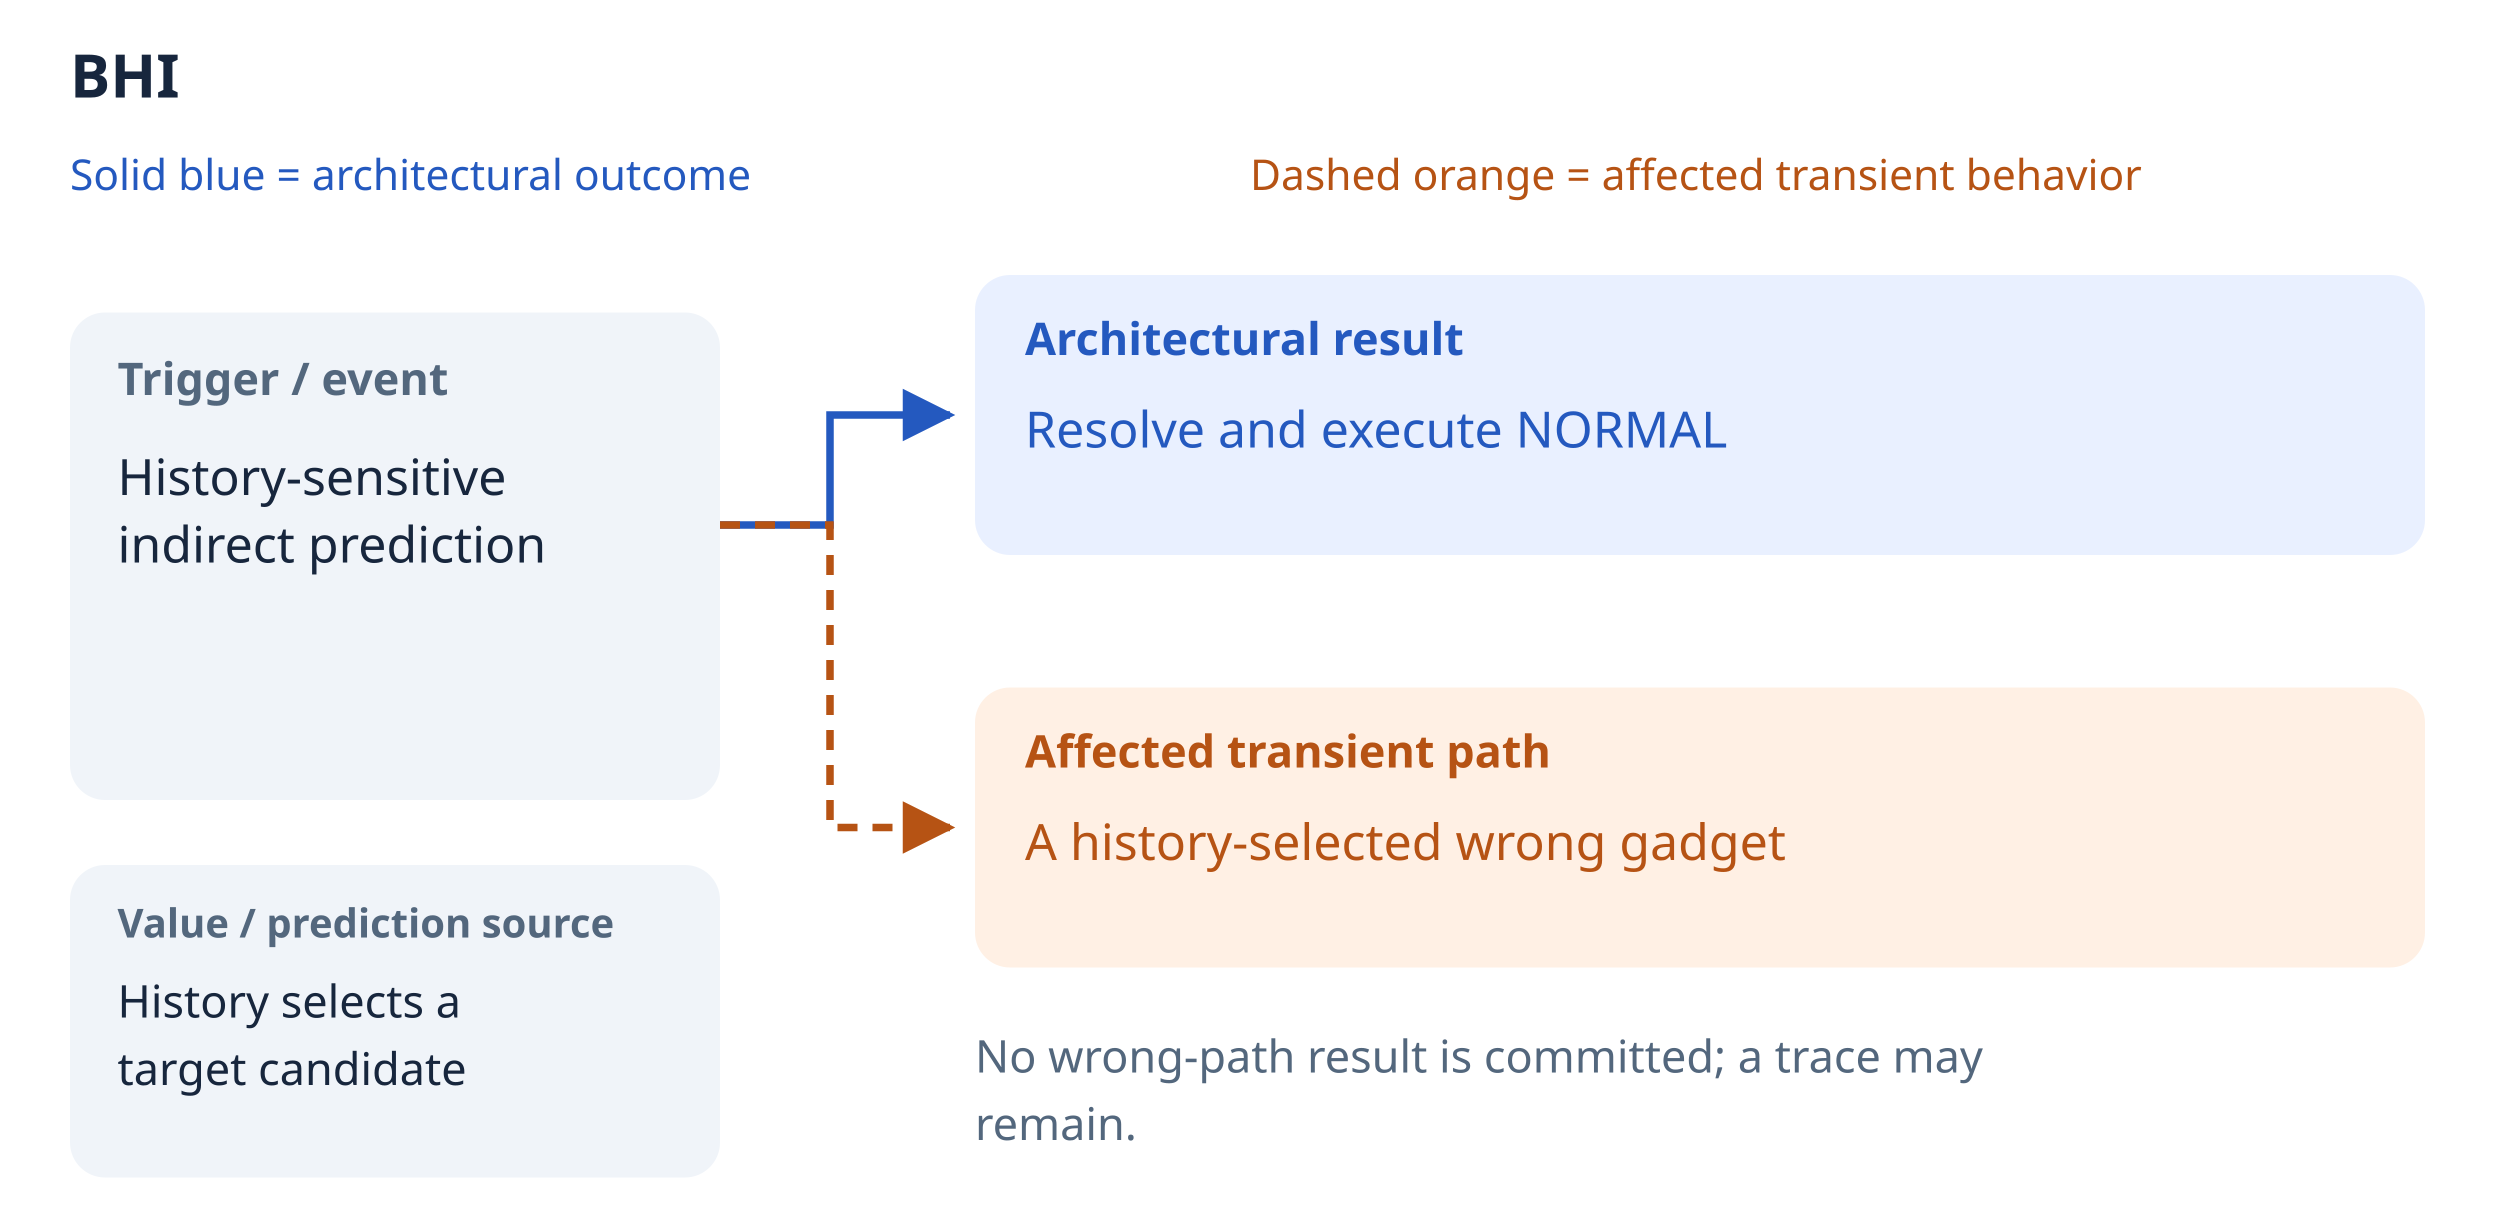
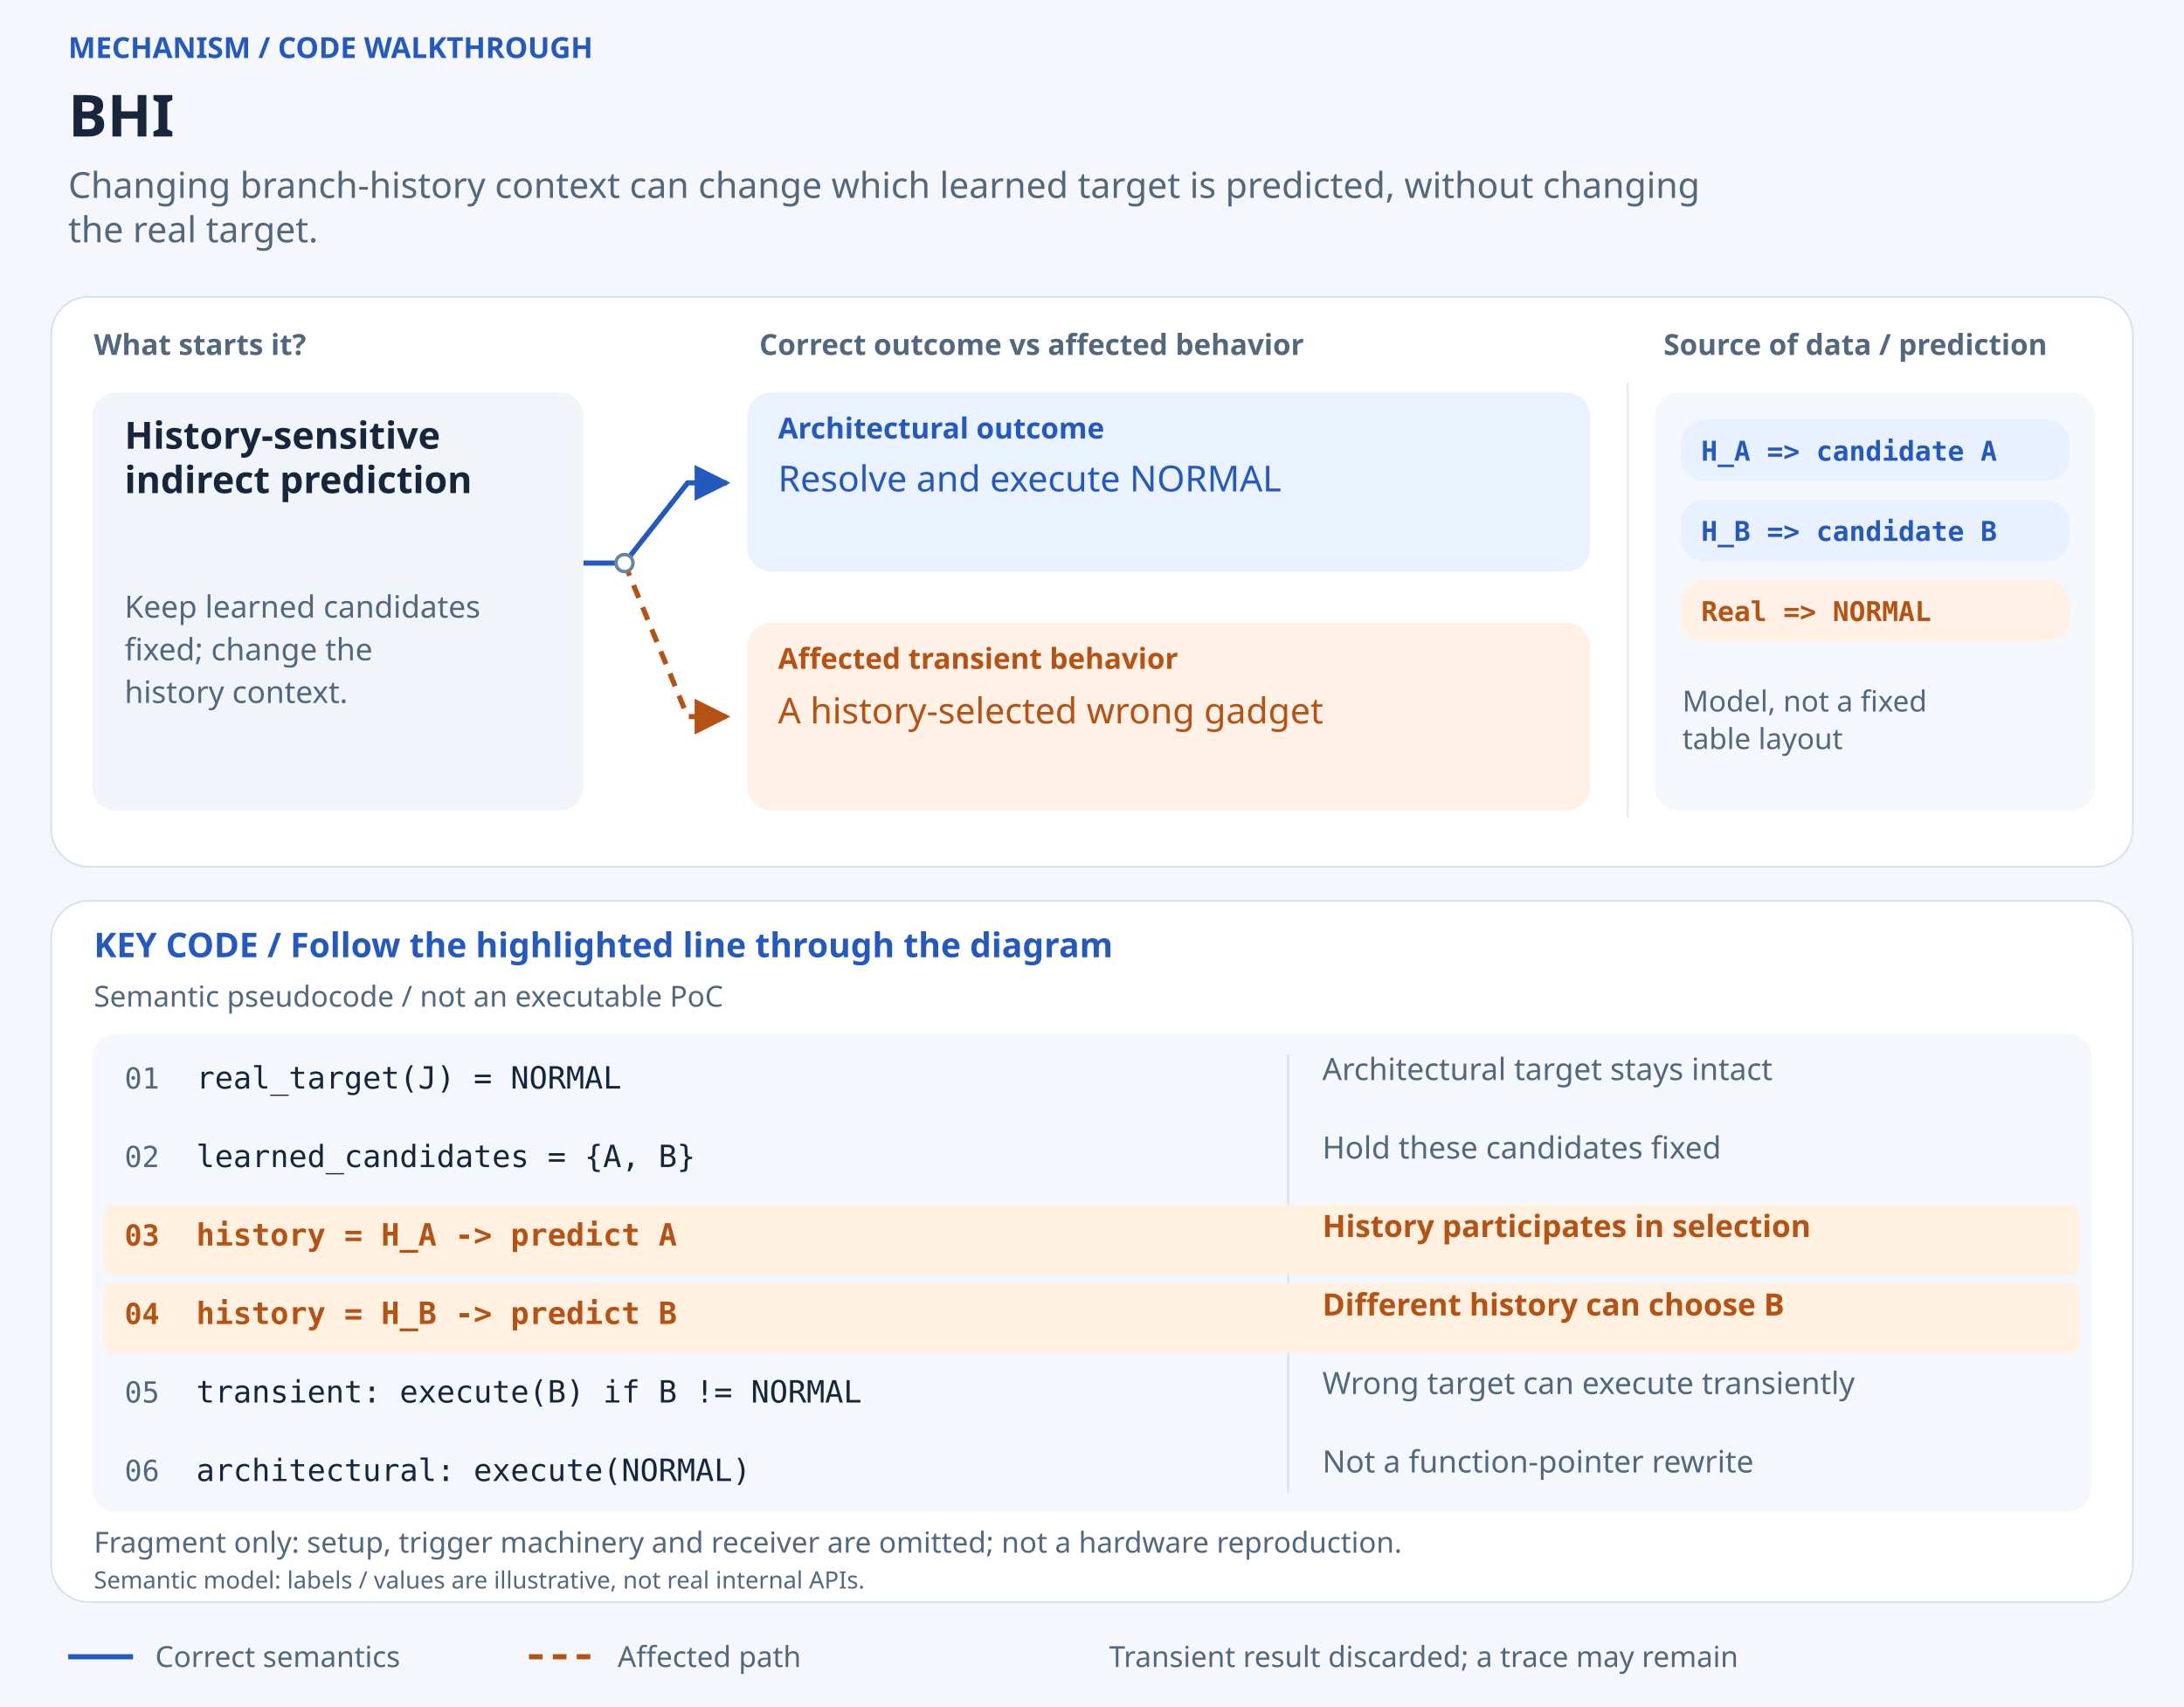
- <svg xmlns="http://www.w3.org/2000/svg" viewBox="0 0 1000 490" role="img" aria-labelledby="title desc">
+ <svg xmlns="http://www.w3.org/2000/svg" viewBox="0 0 1280 1000" role="img" aria-labelledby="title desc">
  <defs>
    <marker id="blue" viewBox="0 0 10 10" refX="9" refY="5" markerWidth="7" markerHeight="7" orient="auto">
      <path d="M0 0L10 5L0 10Z" fill="#2459bf" />
    </marker>
    <marker id="orange" viewBox="0 0 10 10" refX="9" refY="5" markerWidth="7" markerHeight="7" orient="auto">
      <path d="M0 0L10 5L0 10Z" fill="#b65314" />
    </marker>
  </defs>
-   <rect width="1000" height="490" fill="#fff" />
+   <rect width="1280" height="1000" fill="#f5f7fc" />
  <g font-family="system-ui, sans-serif">
-     <text x="28" y="39" font-size="24" fill="#17263d" font-weight="700">BHI</text>
-     <text x="28" y="76" font-size="17" fill="#2459bf">Solid blue = architectural outcome</text>
-     <text x="500" y="76" font-size="17" fill="#b65314">Dashed orange = affected transient behavior</text>
-     <rect x="28" y="125" width="260" height="195" rx="14" fill="#f0f4f9" />
-     <text x="47" y="158" font-size="18" fill="#53677d" font-weight="700">Trigger / event</text>
-     <text x="47" y="198" font-size="20" fill="#17263d">History-sensitive</text>
-     <text x="47" y="225" font-size="20" fill="#17263d">indirect prediction</text>
-     <rect x="390" y="110" width="580" height="112" rx="14" fill="#e9f0ff" />
-     <text x="410" y="142" font-size="18" fill="#2459bf" font-weight="700">Architectural result</text>
-     <text x="410" y="179" font-size="20" fill="#2459bf">Resolve and execute NORMAL</text>
-     <rect x="390" y="275" width="580" height="112" rx="14" fill="#fff0e4" />
-     <text x="410" y="307" font-size="18" fill="#b65314" font-weight="700">Affected transient path</text>
-     <text x="410" y="344" font-size="20" fill="#b65314">A history-selected wrong gadget</text>
-     <path d="M288 210H332V166H380" fill="none" stroke="#2459bf" stroke-width="3" marker-end="url(#blue)" />
-     <path d="M288 210H332V331H380" fill="none" stroke="#b65314" stroke-width="3" stroke-dasharray="8 6" marker-end="url(#orange)" />
-     <rect x="28" y="346" width="260" height="125" rx="14" fill="#f0f4f9" />
-     <text x="47" y="375" font-size="16" fill="#53677d" font-weight="700">Value / prediction source</text>
-     <text x="47" y="407" font-size="18" fill="#17263d">History selects a</text>
-     <text x="47" y="434" font-size="18" fill="#17263d">target candidate</text>
-     <text x="390" y="429" font-size="18" fill="#53677d">No wrong-path result is committed; a trace may</text>
-     <text x="390" y="456" font-size="18" fill="#53677d">remain.</text>
+     <text x="40" y="34" font-size="17" fill="#2459bf" font-weight="700">MECHANISM / CODE WALKTHROUGH</text>
+     <text x="40" y="80" font-size="34" fill="#17263d" font-weight="700">BHI</text>
+     <text x="40" y="116" font-size="21" fill="#53677d">Changing branch-history context can change which learned target is predicted, without changing</text>
+     <text x="40" y="142" font-size="21" fill="#53677d">the real target.</text>
+     <rect x="30" y="174" width="1220" height="334" rx="22" fill="#fff" stroke="#d6e0ef" />
+     <text x="55" y="208" font-size="17" fill="#53677d" font-weight="700">What starts it?</text>
+     <text x="445" y="208" font-size="17" fill="#53677d" font-weight="700">Correct outcome vs affected behavior</text>
+     <text x="975" y="208" font-size="17" fill="#53677d" font-weight="700">Source of data / prediction</text>
+     <rect x="54" y="230" width="288" height="245" rx="14" fill="#f1f5fa" stroke="none" />
+     <text x="73" y="263" font-size="22" fill="#17263d" font-weight="700">History-sensitive</text>
+     <text x="73" y="289" font-size="22" fill="#17263d" font-weight="700">indirect prediction</text>
+     <text x="73" y="362" font-size="18" fill="#53677d">Keep learned candidates</text>
+     <text x="73" y="387" font-size="18" fill="#53677d">fixed; change the</text>
+     <text x="73" y="412" font-size="18" fill="#53677d">history context.</text>
+     <rect x="438" y="230" width="494" height="105" rx="14" fill="#eaf1ff" stroke="none" />
+     <text x="456" y="257" font-size="17" fill="#2459bf" font-weight="700">Architectural outcome</text>
+     <text x="456" y="288" font-size="21" fill="#2459bf">Resolve and execute NORMAL</text>
+     <rect x="438" y="365" width="494" height="110" rx="14" fill="#fff1e6" stroke="none" />
+     <text x="456" y="392" font-size="17" fill="#b65314" font-weight="700">Affected transient behavior</text>
+     <text x="456" y="424" font-size="21" fill="#b65314">A history-selected wrong gadget</text>
+     <path d="M342 330H366L403 283H426" fill="none" stroke="#2459bf" stroke-width="3" marker-end="url(#blue)" />
+     <path d="M366 330L403 420H426" fill="none" stroke="#b65314" stroke-width="3" stroke-dasharray="8 6" marker-end="url(#orange)" />
+     <circle cx="366" cy="330" r="5" fill="white" stroke="#6c839c" stroke-width="2" />
+     <path d="M954 224V479" stroke="#e1e8f0" />
+     <rect x="970" y="230" width="258" height="245" rx="14" fill="#f4f7fb" stroke="none" />
+     <rect x="985" y="246" width="228" height="36" rx="14" fill="#e9f0ff" stroke="none" />
+     <text x="997" y="270" font-size="16" fill="#2459bf" font-weight="700" font-family="ui-monospace, SFMono-Regular, Consolas, monospace">H_A =&gt; candidate A</text>
+     <rect x="985" y="293" width="228" height="36" rx="14" fill="#e9f0ff" stroke="none" />
+     <text x="997" y="317" font-size="16" fill="#2459bf" font-weight="700" font-family="ui-monospace, SFMono-Regular, Consolas, monospace">H_B =&gt; candidate B</text>
+     <rect x="985" y="340" width="228" height="36" rx="14" fill="#fff1e6" stroke="none" />
+     <text x="997" y="364" font-size="16" fill="#b65314" font-weight="700" font-family="ui-monospace, SFMono-Regular, Consolas, monospace">Real =&gt; NORMAL</text>
+     <text x="986" y="417" font-size="17" fill="#53677d">Model, not a fixed</text>
+     <text x="986" y="439" font-size="17" fill="#53677d">table layout</text>
+     <rect x="30" y="528" width="1220" height="411" rx="22" fill="#fff" stroke="#d6e0ef" />
+     <text x="55" y="561" font-size="20" fill="#2459bf" font-weight="700">KEY CODE / Follow the highlighted line through the diagram</text>
+     <text x="55" y="590" font-size="17" fill="#53677d">Semantic pseudocode / not an executable PoC</text>
+     <rect x="54" y="606" width="1172" height="280" rx="14" fill="#f4f7fb" stroke="none" />
+     <path d="M755 618V875" stroke="#d5deeb" />
+     <text x="73" y="638" font-size="17" fill="#53677d" font-family="ui-monospace, SFMono-Regular, Consolas, monospace">01</text>
+     <text x="115" y="638" font-size="18" fill="#17263d" font-family="ui-monospace, SFMono-Regular, Consolas, monospace" class="code-line">real_target(J) = NORMAL</text>
+     <text x="775" y="633" font-size="18" fill="#53677d">Architectural target stays intact</text>
+     <text x="73" y="684" font-size="17" fill="#53677d" font-family="ui-monospace, SFMono-Regular, Consolas, monospace">02</text>
+     <text x="115" y="684" font-size="18" fill="#17263d" font-family="ui-monospace, SFMono-Regular, Consolas, monospace" class="code-line">learned_candidates = {A, B}</text>
+     <text x="775" y="679" font-size="18" fill="#53677d">Hold these candidates fixed</text>
+     <rect x="61" y="706" width="1158" height="41" rx="6" fill="#fff0e0" stroke="none" class="code-highlight" />
+     <text x="73" y="730" font-size="17" fill="#b65314" font-weight="700" font-family="ui-monospace, SFMono-Regular, Consolas, monospace">03</text>
+     <text x="115" y="730" font-size="18" fill="#b65314" font-weight="700" font-family="ui-monospace, SFMono-Regular, Consolas, monospace" class="code-line">history = H_A -&gt; predict A</text>
+     <text x="775" y="725" font-size="18" fill="#b65314" font-weight="700">History participates in selection</text>
+     <rect x="61" y="752" width="1158" height="41" rx="6" fill="#fff0e0" stroke="none" class="code-highlight" />
+     <text x="73" y="776" font-size="17" fill="#b65314" font-weight="700" font-family="ui-monospace, SFMono-Regular, Consolas, monospace">04</text>
+     <text x="115" y="776" font-size="18" fill="#b65314" font-weight="700" font-family="ui-monospace, SFMono-Regular, Consolas, monospace" class="code-line">history = H_B -&gt; predict B</text>
+     <text x="775" y="771" font-size="18" fill="#b65314" font-weight="700">Different history can choose B</text>
+     <text x="73" y="822" font-size="17" fill="#53677d" font-family="ui-monospace, SFMono-Regular, Consolas, monospace">05</text>
+     <text x="115" y="822" font-size="18" fill="#17263d" font-family="ui-monospace, SFMono-Regular, Consolas, monospace" class="code-line">transient: execute(B) if B != NORMAL</text>
+     <text x="775" y="817" font-size="18" fill="#53677d">Wrong target can execute transiently</text>
+     <text x="73" y="868" font-size="17" fill="#53677d" font-family="ui-monospace, SFMono-Regular, Consolas, monospace">06</text>
+     <text x="115" y="868" font-size="18" fill="#17263d" font-family="ui-monospace, SFMono-Regular, Consolas, monospace" class="code-line">architectural: execute(NORMAL)</text>
+     <text x="775" y="863" font-size="18" fill="#53677d">Not a function-pointer rewrite</text>
+     <text x="55" y="910" font-size="17" fill="#53677d">Fragment only: setup, trigger machinery and receiver are omitted; not a hardware reproduction.</text>
+     <text x="55" y="931" font-size="14" fill="#53677d">Semantic model: labels / values are illustrative, not real internal APIs.</text>
+     <path d="M40 971H78" stroke="#2459bf" stroke-width="3" />
+     <text x="91" y="977" font-size="17" fill="#53677d">Correct semantics</text>
+     <path d="M310 971H348" stroke="#b65314" stroke-width="3" stroke-dasharray="8 6" />
+     <text x="362" y="977" font-size="17" fill="#53677d">Affected path</text>
+     <text x="650" y="977" font-size="17" fill="#53677d">Transient result discarded; a trace may remain</text>
  </g>
</svg>
